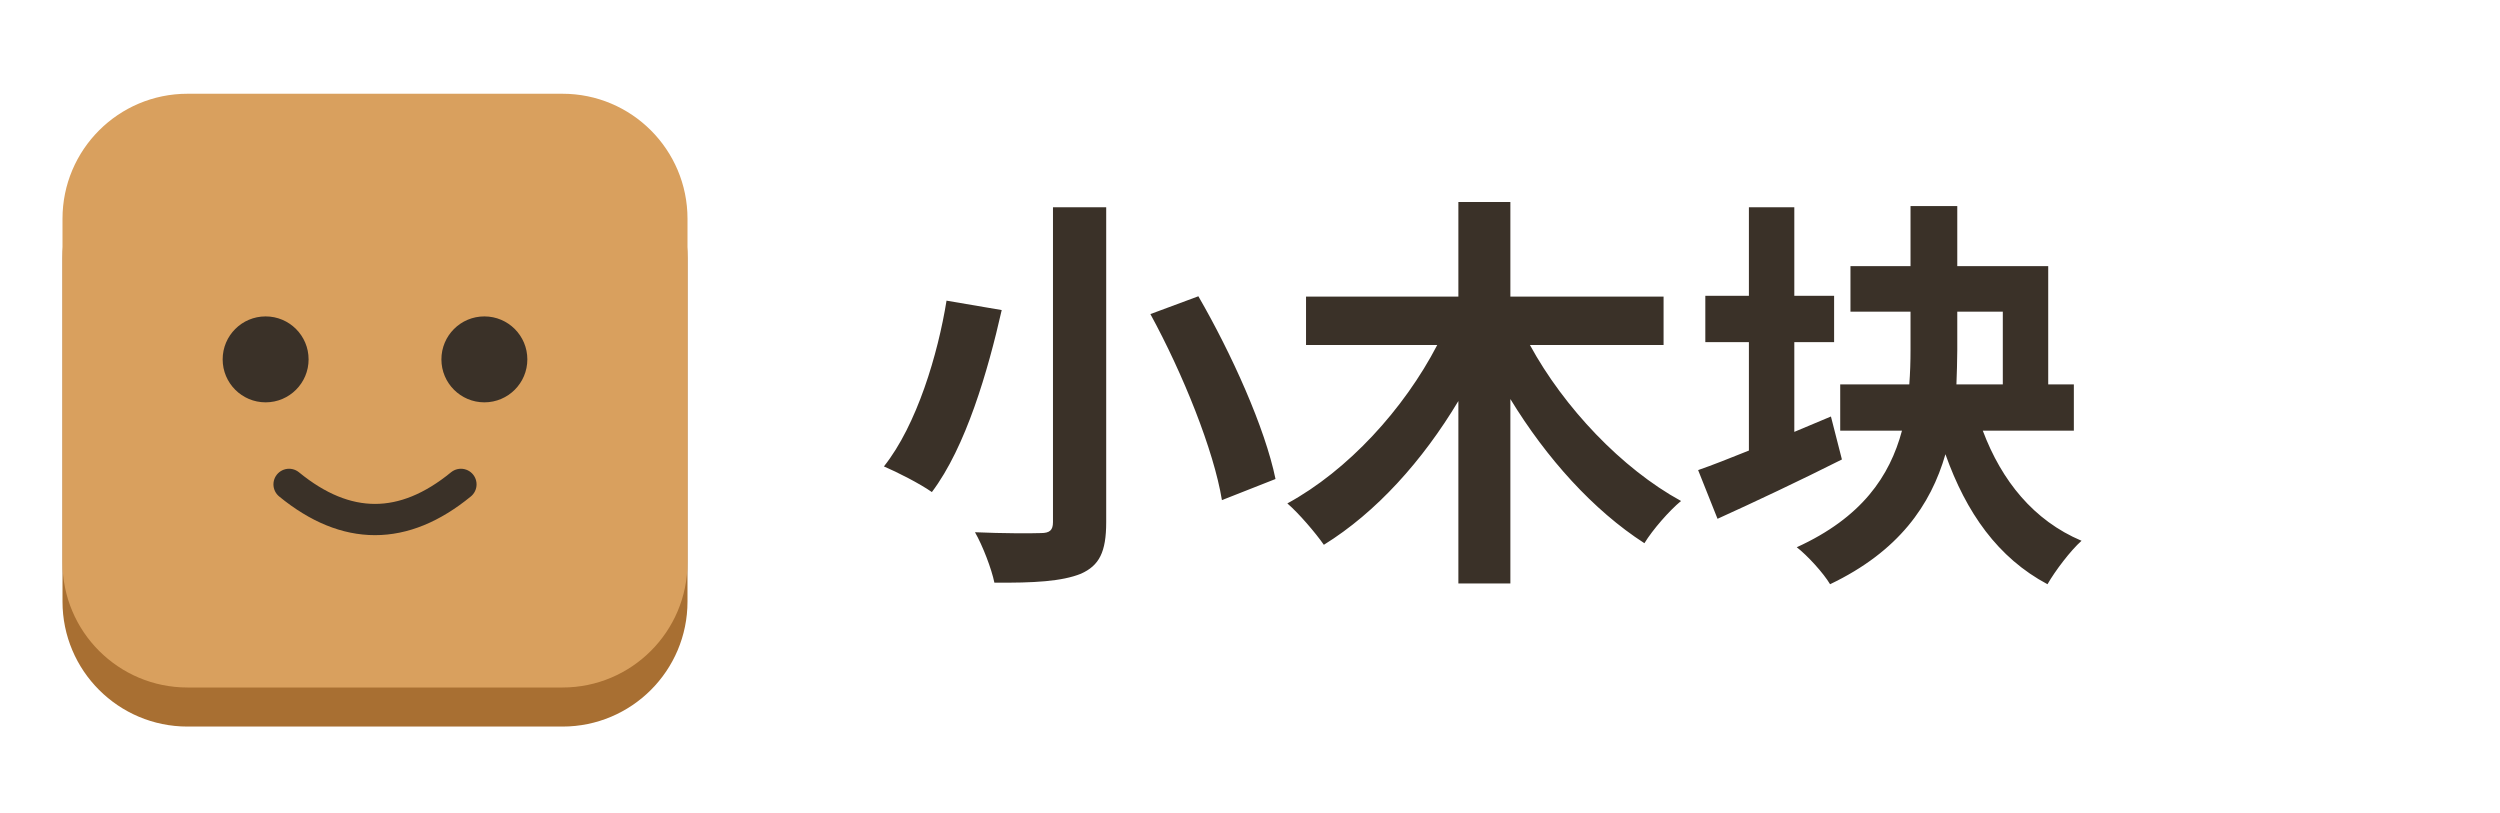
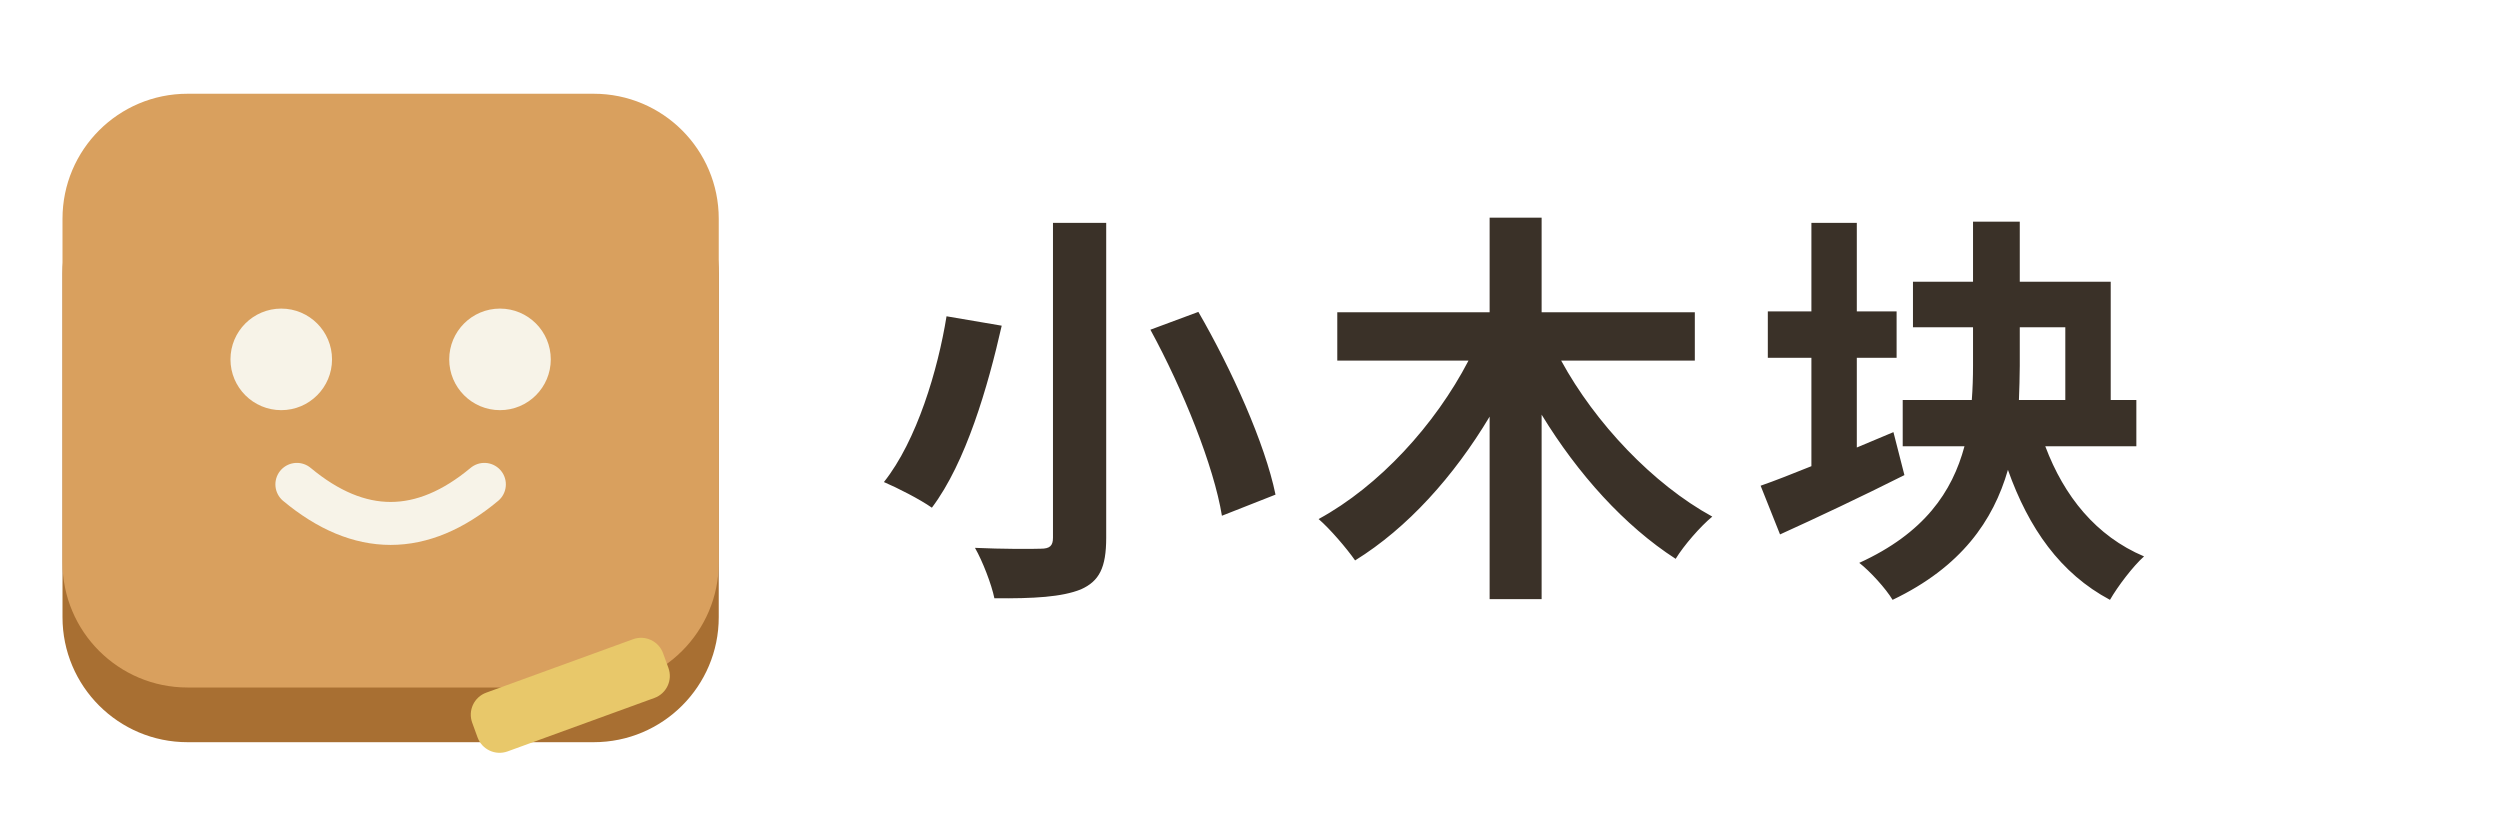
<svg xmlns="http://www.w3.org/2000/svg" viewBox="0 0 320 104" role="img" aria-label="小木块">
-   <rect x="8" y="17" width="80" height="76" rx="16" fill="#a86f32" />
-   <rect x="8" y="12" width="80" height="76" rx="16" fill="#d9a05e" />
-   <circle cx="34" cy="46" r="5.5" fill="#3a3128" />
-   <circle cx="62" cy="46" r="5.5" fill="#3a3128" />
-   <path d="M37,62 q11,9 22,0" fill="none" stroke="#3a3128" stroke-width="4" stroke-linecap="round" />
-   <text x="112" y="70" font-family="'Yuanti SC','YouYuan','PingFang SC','Microsoft YaHei',sans-serif" font-size="52" font-weight="800" fill="#3a3128">小木块</text>
+   <rect x="8" y="19" width="84" height="76" rx="16" fill="#a86f32" />
+   <rect x="8" y="12" width="84" height="76" rx="16" fill="#d9a05e" />
+   <circle cx="36" cy="46" r="6.5" fill="#f7f3e8" />
+   <circle cx="64" cy="46" r="6.5" fill="#f7f3e8" />
+   <path d="M38,62 q12,10 24,0" fill="none" stroke="#f7f3e8" stroke-width="5.5" stroke-linecap="round" />
+   <rect x="60" y="85" width="26" height="8" rx="3" fill="#e8c86a" transform="rotate(-20 73 89)" />
+   <text x="112" y="72" font-family="-apple-system,BlinkMacSystemFont,'PingFang SC','Microsoft YaHei','Noto Sans CJK SC',sans-serif" font-size="52" font-weight="800" letter-spacing="4" fill="#3a3128">小木块</text>
</svg>
